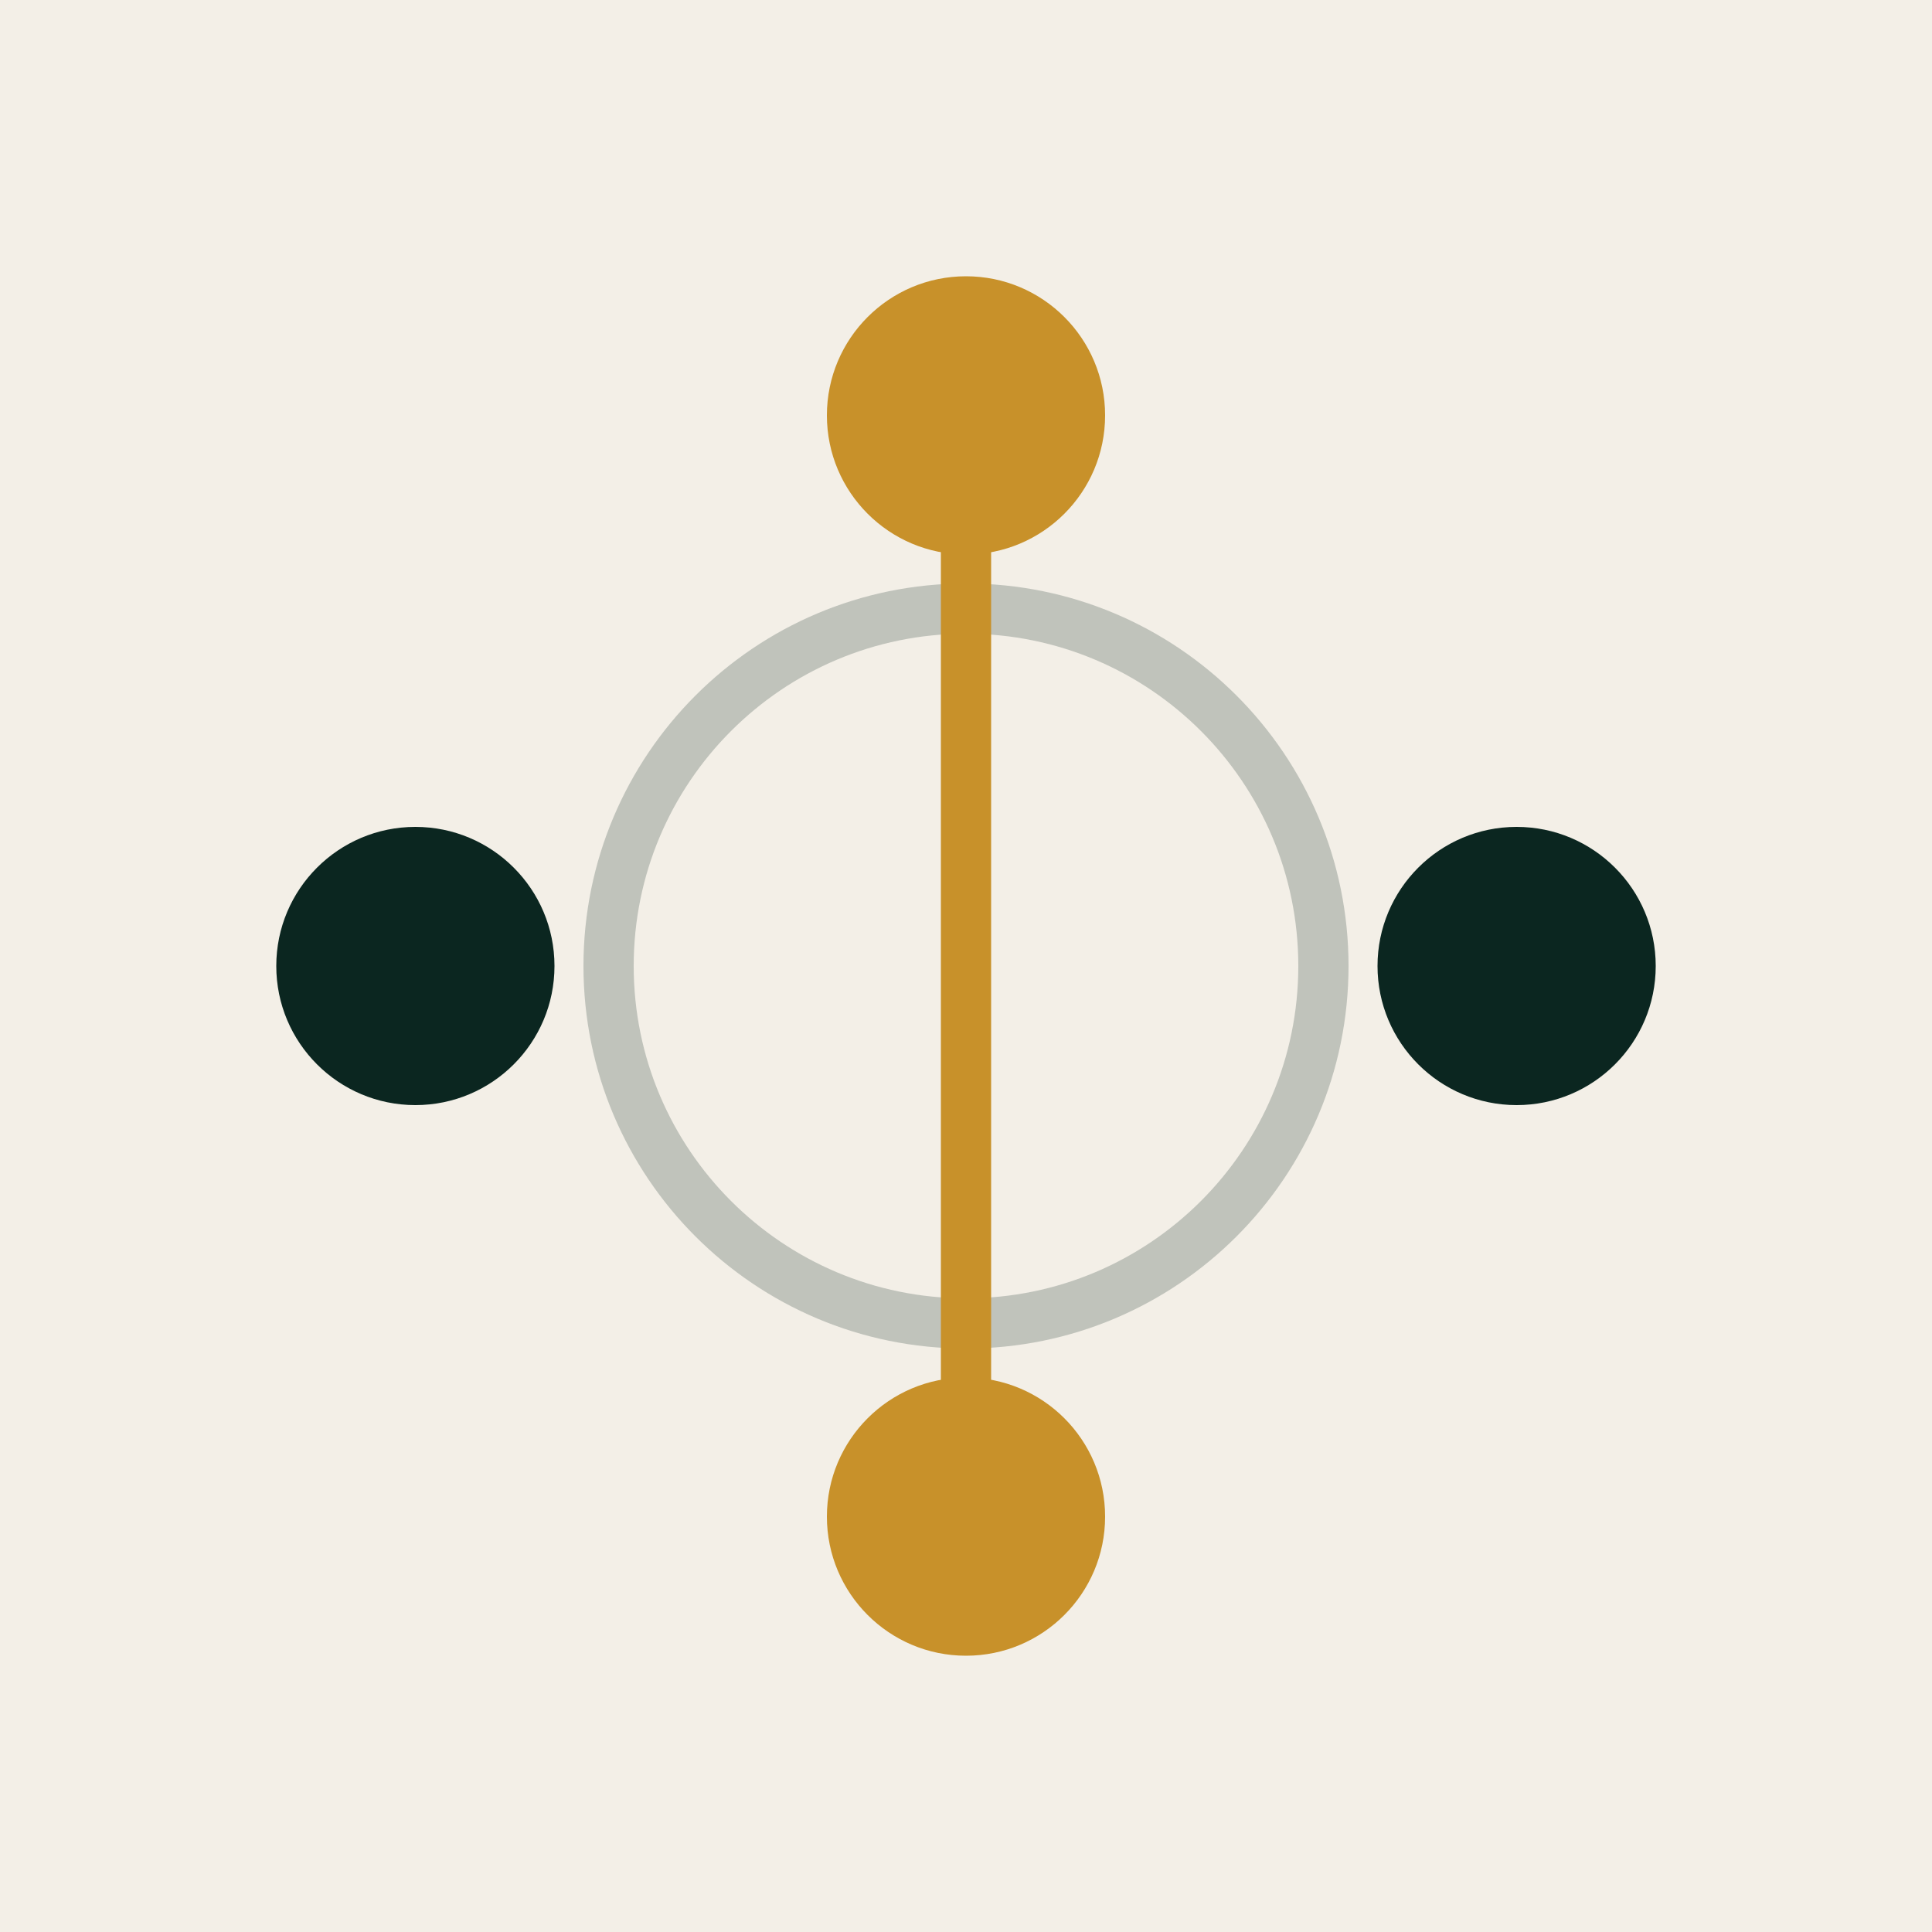
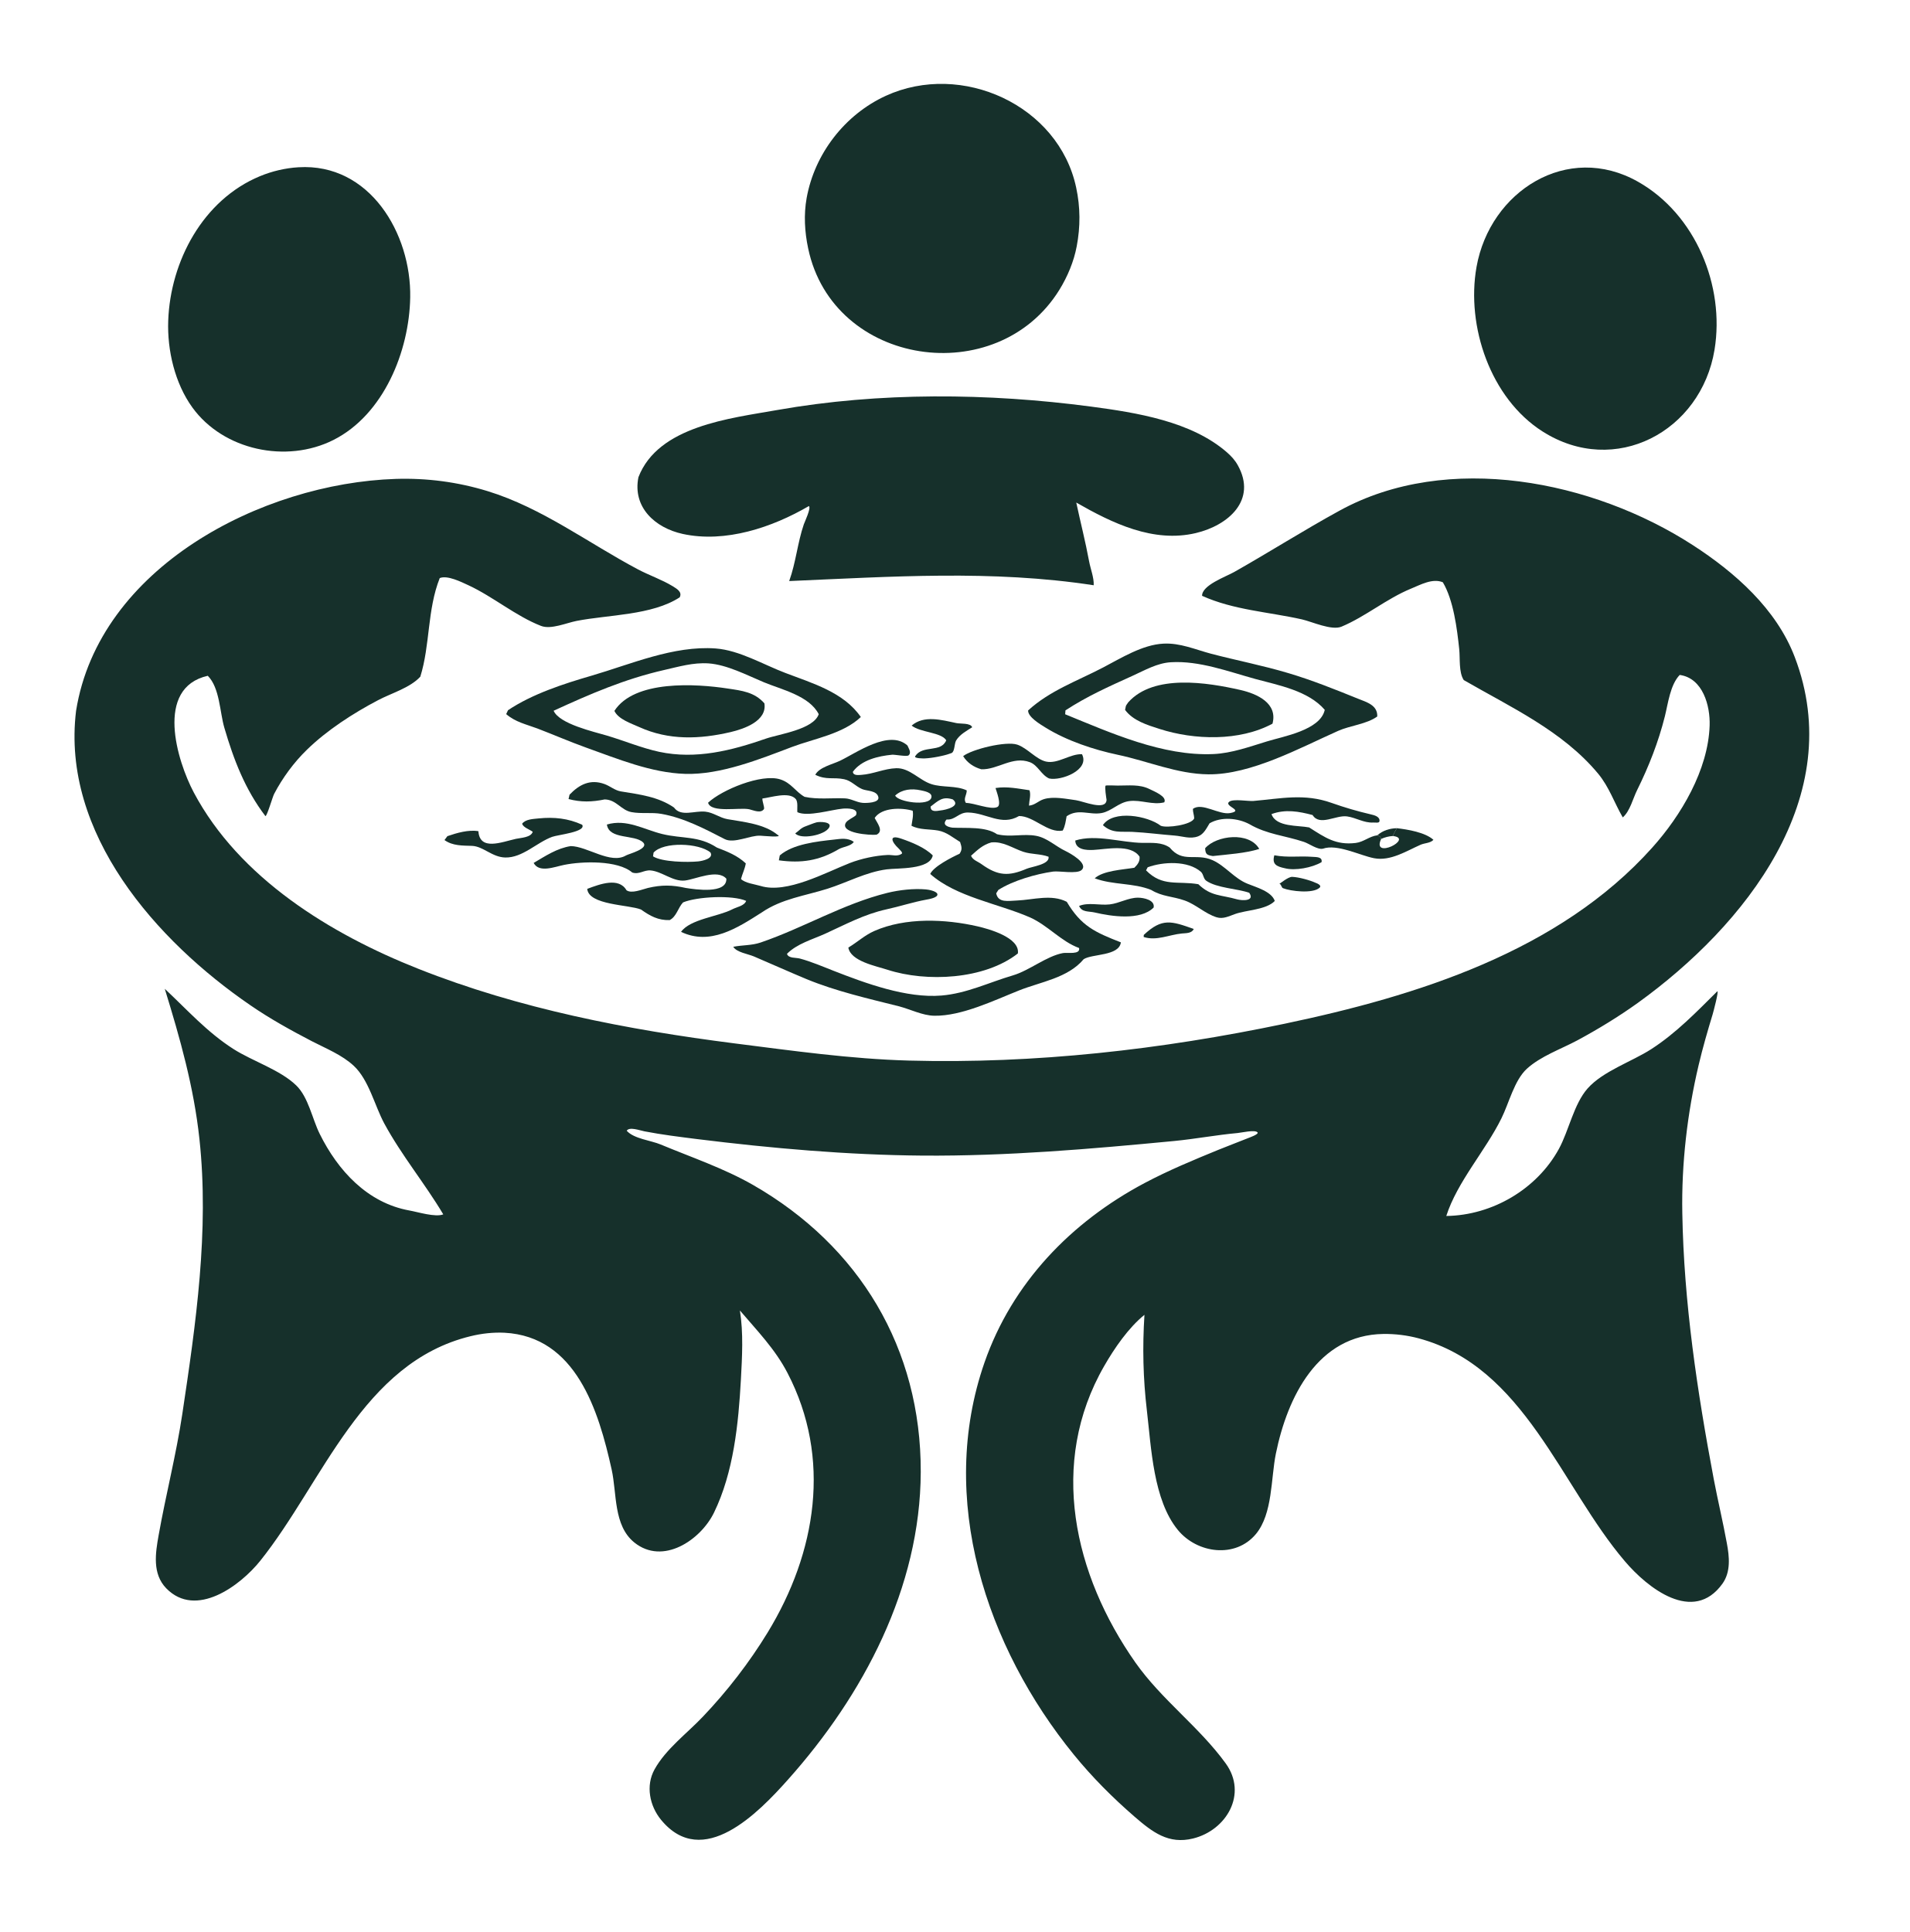
- <svg xmlns="http://www.w3.org/2000/svg" viewBox="0 0 240 240" width="240" height="240">
-   <rect width="240" height="240" fill="#F3EFE7" />
-   <circle cx="120.0" cy="120.0" r="44.4" fill="none" stroke="#0B2620" stroke-width="6.24" opacity=".22" />
-   <line x1="120.00" y1="51.60" x2="120.00" y2="188.40" stroke="#C8912A" stroke-width="6.24" stroke-linecap="round" />
-   <circle cx="120.00" cy="51.60" r="17.28" fill="#C8912A" />
-   <circle cx="188.40" cy="120.00" r="17.28" fill="#0B2620" />
-   <circle cx="120.00" cy="188.40" r="17.28" fill="#C8912A" />
-   <circle cx="51.60" cy="120.00" r="17.28" fill="#0B2620" />
+ <svg xmlns="http://www.w3.org/2000/svg" shape-rendering="geometricPrecision" viewBox="254.0 191.7 249.5 252.5">
+   <path d="M 263.94 284.60 C 266.93 265.88 288.16 254.86 305.70 254.29 C 309.77 254.16 313.82 254.69 317.72 255.89 C 324.82 258.07 330.86 262.67 337.37 266.12 C 338.85 266.90 340.48 267.45 341.91 268.32 C 342.47 268.67 343.17 269.07 342.81 269.77 C 339.18 272.13 333.52 272.03 329.34 272.85 C 328.04 273.10 325.99 274.01 324.69 273.50 C 321.42 272.23 318.44 269.69 315.21 268.19 C 314.25 267.75 312.47 266.85 311.46 267.25 C 309.81 271.41 310.22 275.97 308.92 280.14 C 307.58 281.60 305.12 282.30 303.40 283.21 C 300.16 284.91 296.72 287.13 294.10 289.69 C 292.40 291.34 290.91 293.37 289.82 295.46 C 289.61 295.86 288.9 298.36 288.68 298.36 C 286.03 294.88 284.54 291.01 283.31 286.80 C 282.71 284.75 282.72 281.60 281.15 280.02 C 274.18 281.60 277.15 291.16 279.31 295.25 C 285.26 306.47 297.20 313.78 308.67 318.32 C 321.86 323.55 335.93 326.27 349.95 328.06 C 357.54 329.02 365.12 330.10 372.77 330.31 C 389.26 330.75 405.71 328.88 421.83 325.5 C 439.13 321.87 457.71 316.07 469.88 302.49 C 473.66 298.28 477.20 292.33 477.39 286.53 C 477.48 283.95 476.51 280.33 473.48 279.91 C 472.24 281.20 471.96 283.63 471.54 285.32 C 470.70 288.67 469.45 291.86 467.92 294.95 C 467.36 296.07 466.99 297.71 466.04 298.53 C 464.92 296.60 464.27 294.56 462.81 292.8 C 458.17 287.22 451.40 284.13 445.26 280.58 C 444.59 279.54 444.80 277.76 444.67 276.54 C 444.39 273.87 443.92 270.13 442.53 267.80 C 441.18 267.24 439.62 268.12 438.35 268.64 C 435.15 269.96 432.44 272.28 429.29 273.60 C 427.99 274.14 425.44 272.95 424.12 272.65 C 419.76 271.67 415.18 271.43 411.07 269.57 C 411.05 268.18 414.14 267.09 415.26 266.46 C 419.88 263.85 424.37 260.99 429.03 258.44 C 443.18 250.67 462.18 254.53 475.17 262.93 C 480.69 266.50 486.11 271.27 488.51 277.57 C 495.48 295.81 482.01 312.67 468.01 322.77 C 465.50 324.57 462.81 326.21 460.10 327.67 C 457.95 328.82 455.34 329.72 453.52 331.37 C 451.87 332.87 451.17 335.88 450.19 337.85 C 448.11 342.08 444.41 346.15 442.98 350.62 C 448.99 350.54 454.82 347.11 457.69 341.86 C 459.00 339.46 459.64 336.00 461.44 333.96 C 463.45 331.69 467.20 330.46 469.74 328.83 C 472.99 326.74 475.67 323.96 478.39 321.26 C 478.62 321.16 477.88 323.95 477.78 324.28 C 477.11 326.48 476.49 328.63 475.96 330.87 C 474.47 337.16 473.70 343.79 473.82 350.26 C 474.02 361.93 475.77 373.56 477.93 385.02 C 478.46 387.81 479.13 390.59 479.64 393.39 C 479.97 395.15 480.17 397.12 479.07 398.67 C 475.26 403.99 469.27 399.23 466.31 395.74 C 457.94 385.93 453.18 370.31 439.36 366.61 C 437.87 366.21 436.29 366.02 434.76 366.04 C 426.20 366.16 422.22 374.26 420.71 381.69 C 420.05 384.94 420.31 389.50 418.12 392.17 C 415.44 395.42 410.42 394.73 407.90 391.65 C 404.69 387.73 404.43 380.92 403.86 376.07 C 403.36 371.84 403.27 367.77 403.54 363.54 C 401.45 365.23 399.61 367.91 398.28 370.23 C 390.97 382.93 394.32 397.52 402.35 408.97 C 405.78 413.85 410.71 417.40 414.16 422.17 C 417.04 426.15 414.27 430.90 409.89 431.98 C 406.68 432.77 404.59 431.15 402.26 429.14 C 399.39 426.65 396.73 423.99 394.32 421.03 C 382.83 406.92 376.45 387.57 382.64 369.77 C 386.26 359.38 393.94 351.42 403.57 346.31 C 406.68 344.66 409.96 343.30 413.21 341.97 C 414.55 341.43 415.89 340.92 417.22 340.39 C 417.26 340.37 418.53 339.93 418.31 339.69 C 417.96 339.32 416.19 339.74 415.71 339.78 C 412.95 340.03 410.21 340.55 407.44 340.82 C 396.47 341.87 385.59 342.81 374.55 342.73 C 364.71 342.65 354.84 341.78 345.08 340.57 C 342.79 340.28 340.49 340.00 338.22 339.56 C 337.57 339.43 336.23 338.93 335.89 339.48 C 336.83 340.54 339.05 340.74 340.33 341.28 C 344.36 342.96 348.57 344.38 352.37 346.55 C 366.31 354.54 374.36 367.94 374.31 384.08 C 374.26 399.21 366.81 413.26 356.94 424.31 C 353.14 428.57 345.82 436.18 340.37 429.53 C 338.88 427.71 338.35 425.08 339.52 422.96 C 341.01 420.27 343.77 418.25 345.86 416.04 C 349.03 412.71 351.91 408.98 354.31 405.05 C 360.68 394.60 362.69 382.26 356.90 371.14 C 355.28 368.01 352.90 365.58 350.68 362.97 C 351.15 365.92 350.97 369.02 350.81 372.00 C 350.49 377.78 349.86 384.12 347.29 389.40 C 345.54 392.98 340.62 396.31 336.88 393.29 C 334.13 391.06 334.62 386.88 333.92 383.75 C 332.22 376.08 329.27 366.37 319.91 365.88 C 318.45 365.81 316.92 365.98 315.50 366.33 C 301.32 369.77 296.22 385.41 288.01 395.68 C 285.42 398.92 279.61 403.28 275.72 399.28 C 273.88 397.38 274.31 394.68 274.73 392.33 C 275.67 387.05 277.02 381.82 277.82 376.51 C 279.60 364.66 281.35 352.56 280.06 340.57 C 279.33 333.77 277.53 327.42 275.53 320.93 C 278.47 323.68 281.08 326.62 284.52 328.81 C 287.00 330.39 290.63 331.53 292.71 333.56 C 294.3 335.10 294.80 337.93 295.77 339.88 C 298.14 344.68 302.01 348.91 307.48 349.90 C 308.61 350.10 310.88 350.82 311.92 350.41 C 309.51 346.36 306.48 342.72 304.21 338.53 C 302.95 336.19 302.20 332.84 300.23 331 C 298.70 329.57 296.59 328.73 294.75 327.78 C 292.00 326.35 289.29 324.85 286.73 323.09 C 274.45 314.68 261.98 300.64 263.94 284.60 Z" opacity="1" fill="#16302B" fill-rule="evenodd" />
+   <path d="M 275.98 233.62 C 276.26 225.83 280.53 217.81 287.96 214.73 C 289.55 214.07 291.29 213.66 293.00 213.56 C 302.30 212.99 307.75 222.22 307.60 230.57 C 307.48 237.59 304.14 245.90 297.55 249.21 C 291.42 252.29 283.19 250.55 279.14 244.96 C 276.85 241.80 275.84 237.48 275.98 233.62 Z" opacity="1" fill="#16302B" fill-rule="evenodd" />
+   <path d="M 312.46 300.98 C 313.68 300.56 315.21 300.11 316.51 300.33 C 316.69 302.95 319.54 301.75 321.42 301.33 C 322.07 301.19 323.38 301.16 323.61 300.41 C 323.19 300.09 322.40 299.87 322.22 299.36 C 322.68 298.75 323.67 298.74 324.4 298.66 C 326.39 298.46 328.25 298.65 330.07 299.49 C 330.63 300.43 326.92 300.79 326.15 301.07 C 324.11 301.82 322.28 303.82 320.02 303.77 C 318.30 303.73 317.16 302.32 315.69 302.25 C 314.43 302.21 313.12 302.25 312.08 301.49 C 312.21 301.32 312.33 301.15 312.46 300.98 Z" opacity="1.00" fill="#16302B" fill-rule="evenodd" />
+   <path d="M 320.38 284.52 C 323.54 282.40 327.67 281.06 331.29 280.01 C 336.43 278.51 342.02 276.05 347.51 276.45 C 350.61 276.68 353.74 278.56 356.62 279.65 C 360.13 280.99 364.24 282.16 366.48 285.41 C 364.16 287.62 360.38 288.23 357.49 289.32 C 353.25 290.93 348.14 292.98 343.53 292.84 C 339.1 292.71 334.65 290.86 330.54 289.39 C 328.40 288.62 326.34 287.72 324.22 286.91 C 322.75 286.36 321.36 286.08 320.14 285.03 C 320.22 284.86 320.30 284.69 320.38 284.52 Z M 326.34 284.59 C 327.09 286.32 331.60 287.33 333.28 287.83 C 335.54 288.50 337.86 289.47 340.14 289.96 C 344.94 290.98 349.58 289.80 354.09 288.23 C 355.84 287.63 360.29 287.04 360.98 285.04 C 359.75 282.63 356.13 281.83 353.82 280.87 C 351.59 279.94 349.00 278.57 346.57 278.40 C 344.56 278.27 342.70 278.83 340.76 279.27 C 335.60 280.45 331.11 282.40 326.34 284.59 Z" opacity="1" fill="#16302B" fill-rule="evenodd" />
+   <path d="M 323.73 304.48 C 325.26 303.58 326.79 302.55 328.58 302.28 C 330.73 302.30 333.79 304.70 335.80 303.50 C 336.13 303.30 338.88 302.62 338.02 301.79 C 336.92 300.73 333.58 301.46 333.30 299.46 C 335.88 298.69 338.15 300.12 340.53 300.70 C 343.14 301.34 345.28 300.90 347.67 302.47 C 349.04 303.00 350.34 303.50 351.45 304.54 C 351.32 305.29 351.01 305.87 350.82 306.58 C 351.36 307.12 352.66 307.27 353.39 307.49 C 356.80 308.54 361.88 305.73 365.05 304.49 C 366.52 303.92 368.40 303.51 369.98 303.44 C 370.60 303.41 371.23 303.67 371.80 303.30 C 372.04 303.15 371.57 302.77 371.38 302.55 C 370.58 301.82 370.00 300.69 371.80 301.32 C 373.14 301.78 374.88 302.48 375.88 303.50 C 375.5 305.40 371.25 305.13 369.86 305.32 C 367.14 305.68 364.71 307.03 362.13 307.85 C 359.18 308.78 356.15 309.16 353.55 310.94 C 350.28 313.03 346.78 315.29 342.99 313.49 C 344.17 311.82 347.85 311.50 349.69 310.54 C 350.28 310.23 351.24 310.11 351.50 309.44 C 349.70 308.64 345.03 308.89 343.25 309.64 C 342.59 310.34 342.40 311.50 341.50 311.95 C 340.01 312.00 338.94 311.41 337.76 310.57 C 336.16 309.92 330.93 310.01 330.73 307.87 C 332.40 307.24 334.86 306.32 335.86 308.05 C 336.54 308.53 337.89 307.94 338.66 307.75 C 340.45 307.33 341.83 307.35 343.61 307.75 C 344.81 307.94 348.99 308.58 348.91 306.54 C 347.75 305.23 344.89 306.62 343.49 306.78 C 341.95 306.95 340.51 305.60 339.02 305.46 C 338.13 305.38 337.51 306.04 336.61 305.73 C 334.72 304.11 330.08 304.25 327.69 304.74 C 326.45 304.99 324.44 305.82 323.73 304.48 Z M 339.40 303.13 C 339.37 303.29 339.35 303.46 339.33 303.62 C 340.50 304.37 343.84 304.42 345.23 304.28 C 345.79 304.22 347.29 303.91 346.83 303.11 C 345.32 301.86 340.71 301.68 339.40 303.13 Z" opacity="1" fill="#16302B" fill-rule="evenodd" />
+   <path d="M 328.42 295.56 C 329.69 294.23 331.13 293.49 332.99 294.17 C 333.73 294.44 334.34 295 335.12 295.13 C 337.54 295.53 340.00 295.81 342.07 297.24 C 342.97 298.50 344.79 297.62 346.17 297.78 C 347.22 297.89 348.03 298.58 349.06 298.76 C 351.18 299.13 353.87 299.38 355.59 300.80 C 356.44 301.22 353.66 300.93 353.34 300.92 C 352.02 300.85 349.91 302.00 348.68 301.36 C 346.06 300.01 343.39 298.60 340.43 298.07 C 339.13 297.84 337.81 298.08 336.52 297.84 C 335.14 297.59 334.55 296.21 333.01 296.18 C 331.36 296.52 329.91 296.56 328.29 296.13 C 328.33 295.94 328.38 295.75 328.42 295.56 Z" opacity="1" fill="#16302B" fill-rule="evenodd" />
+   <path d="M 334.28 284.61 C 336.90 280.54 344.94 281.05 349.11 281.69 C 350.92 281.96 352.59 282.15 353.88 283.62 C 354.25 285.92 351.25 286.96 349.46 287.38 C 345.41 288.32 341.40 288.48 337.52 286.72 C 336.48 286.25 334.79 285.70 334.28 284.61 Z" opacity="1" fill="#16302B" fill-rule="evenodd" />
+   <path d="M 337.42 254.07 C 340.00 247.37 349.42 246.38 355.54 245.29 C 368.94 242.92 383.12 243.06 396.57 244.84 C 402.50 245.63 409.67 246.76 414.32 250.82 C 414.89 251.32 415.37 251.84 415.74 252.51 C 418.27 257.06 414.51 260.36 410.25 261.37 C 404.69 262.68 399.35 260.08 394.63 257.38 C 395.18 259.95 395.83 262.48 396.31 265.07 C 396.49 266.04 396.96 267.21 396.91 268.19 C 383.64 266.15 370.43 267.07 357.12 267.64 C 357.99 265.24 358.21 262.63 359.03 260.23 C 359.15 259.89 360.02 258.06 359.69 257.84 C 354.93 260.62 348.79 262.70 343.20 261.48 C 339.60 260.69 336.63 258.00 337.42 254.07 Z" opacity="1" fill="#16302B" fill-rule="evenodd" />
+   <path d="M 346.52 296.61 C 348.32 294.92 353.49 292.78 355.95 293.56 C 357.40 294.02 357.93 295.16 359.13 295.84 C 360.84 296.21 362.66 295.97 364.39 296.04 C 365.21 296.07 365.90 296.56 366.72 296.63 C 367.14 296.66 368.95 296.66 368.77 295.87 C 368.57 294.99 367.27 295.10 366.65 294.83 C 365.80 294.47 365.24 293.73 364.3 293.54 C 362.89 293.24 361.99 293.68 360.53 292.96 C 361.03 291.98 362.76 291.60 363.75 291.13 C 365.88 290.12 370.18 286.99 372.57 289.13 C 372.72 289.51 373.14 290.05 372.72 290.42 C 372.49 290.62 370.93 290.30 370.55 290.34 C 368.77 290.51 366.55 291.02 365.44 292.57 C 365.48 293.08 366.15 293.00 366.55 292.97 C 368.09 292.87 369.54 292.15 371.11 292.10 C 372.87 292.05 374.11 293.67 375.70 294.18 C 377.14 294.65 378.94 294.34 380.32 295.00 C 380.33 295.59 379.83 296.12 380.22 296.64 C 381.25 296.62 383.46 297.59 384.32 297.17 C 384.92 296.88 384.16 295.01 384.08 294.69 C 385.60 294.45 387.02 294.77 388.52 294.98 C 388.73 295.63 388.48 296.32 388.45 296.99 C 389.25 296.92 389.65 296.38 390.38 296.15 C 391.62 295.75 393.31 296.11 394.58 296.28 C 395.54 296.41 398.51 297.72 398.59 296.24 C 398.54 295.91 398.33 294.58 398.46 294.38 C 398.51 294.31 399.89 294.37 400.04 294.37 C 401.47 294.38 402.89 294.17 404.21 294.83 C 404.76 295.11 406.53 295.79 406.13 296.56 C 404.60 296.95 403.06 296.19 401.54 296.40 C 400.16 296.58 399.24 297.72 397.94 297.96 C 396.34 298.25 394.91 297.33 393.37 298.38 C 393.24 299.06 393.19 299.64 392.86 300.25 C 390.91 300.63 389.08 298.34 387.15 298.35 C 384.84 299.70 382.93 297.94 380.50 297.89 C 379.25 297.86 378.86 298.88 377.68 298.81 C 377.07 299.49 377.79 299.78 378.45 299.87 C 380.21 299.96 382.79 299.69 384.28 300.73 C 386.06 301.16 387.71 300.62 389.40 300.94 C 390.85 301.21 391.95 302.33 393.26 302.94 C 393.76 303.18 396.29 304.55 395.31 305.42 C 394.71 305.95 392.38 305.50 391.6 305.61 C 389.38 305.92 386.35 306.79 384.45 308.01 C 384.36 308.16 384.26 308.30 384.17 308.45 C 384.42 309.74 385.76 309.43 386.89 309.39 C 389.03 309.3 391.38 308.53 393.39 309.56 C 395.27 312.73 397.08 313.54 400.46 314.86 C 400.22 316.67 396.72 316.34 395.6 317.06 C 393.53 319.53 389.99 320.01 387.14 321.15 C 383.9 322.44 379.64 324.51 376.09 324.45 C 374.52 324.43 372.91 323.58 371.39 323.20 C 367.41 322.20 363.21 321.24 359.40 319.67 C 357.09 318.71 354.81 317.68 352.51 316.70 C 351.73 316.37 350.26 316.17 349.81 315.44 C 351.01 315.20 352.22 315.28 353.39 314.88 C 358.99 312.97 364.17 309.82 369.96 308.39 C 371.50 308.01 373.40 307.80 374.97 307.94 C 375.29 307.96 376.36 308.15 376.48 308.54 C 376.62 309.02 375.31 309.23 375.03 309.28 C 373.27 309.60 371.56 310.17 369.81 310.55 C 366.91 311.19 364.46 312.53 361.78 313.75 C 360.11 314.50 358.14 315.04 356.83 316.36 C 357.02 316.98 358.01 316.83 358.53 316.98 C 359.95 317.36 361.53 318.03 362.90 318.57 C 367.10 320.21 372.45 322.19 377.02 321.81 C 380.31 321.54 383.24 320.09 386.34 319.18 C 388.54 318.53 390.71 316.67 392.89 316.26 C 393.46 316.15 395.19 316.51 395.00 315.60 C 392.62 314.73 390.91 312.62 388.54 311.58 C 384.41 309.78 378.92 308.93 375.55 305.92 C 375.98 304.95 378.38 303.73 379.38 303.28 C 379.77 302.71 379.65 302.38 379.45 301.74 C 378.52 301.18 377.72 300.46 376.60 300.25 C 375.45 300.04 374.16 300.18 373.10 299.62 C 373.19 298.95 373.37 298.33 373.26 297.66 C 371.82 297.23 369.22 297.21 368.29 298.60 C 368.61 299.26 369.52 300.32 368.53 300.79 C 367.72 300.88 363.72 300.61 364.52 299.23 C 364.75 298.85 365.51 298.55 365.84 298.25 C 366.27 297.33 364.71 297.33 364.14 297.38 C 362.56 297.53 359.57 298.48 358.19 297.85 C 358.13 297.37 358.31 296.50 357.96 296.11 C 357.07 295.13 354.73 295.93 353.62 296.06 C 353.59 296.45 353.91 297.16 353.83 297.43 C 353.42 298.05 352.49 297.61 351.91 297.47 C 350.68 297.19 346.90 297.99 346.52 296.61 Z M 370.97 295.67 C 371.30 296.51 375.41 297.13 375.70 295.93 C 375.87 295.25 374.70 295.08 374.31 294.99 C 373.12 294.73 371.87 294.85 370.97 295.67 Z M 375.60 297.11 C 375.58 297.87 376.35 297.70 376.90 297.62 C 377.59 297.55 379.60 297.06 378.50 296.18 C 377.15 295.74 376.62 296.34 375.60 297.11 Z M 380.88 303.54 C 381.12 304.12 381.74 304.27 382.25 304.64 C 384.39 306.18 385.79 306.25 388.15 305.24 C 388.81 304.96 391.20 304.68 391.01 303.67 C 389.94 303.27 388.79 303.38 387.70 303.02 C 386.31 302.55 385.06 301.64 383.53 301.80 C 382.41 302.11 381.73 302.78 380.88 303.54 Z" opacity="1.00" fill="#16302B" fill-rule="evenodd" />
+   <path d="M 355.89 303.5 C 357.59 302.01 360.76 301.67 362.97 301.43 C 363.89 301.32 364.76 301.17 365.56 301.72 C 365.25 302.28 364.15 302.36 363.60 302.68 C 361.02 304.20 358.69 304.54 355.77 304.14 C 355.81 303.93 355.85 303.71 355.89 303.5 Z" opacity="1" fill="#16302B" fill-rule="evenodd" />
+   <path d="M 357.91 300.62 C 358.51 300.20 358.59 299.93 359.32 299.67 C 359.78 299.51 360.21 299.31 360.68 299.18 C 361.02 299.08 362.79 299.06 362.34 299.85 C 361.78 300.86 358.63 301.46 357.91 300.62 Z" opacity="1" fill="#16302B" fill-rule="evenodd" />
+   <path d="M 359.4 217.58 C 360.44 211.79 364.40 206.67 369.75 204.22 C 379.65 199.69 392.33 205.44 394.62 216.22 C 395.17 218.78 395.18 221.32 394.69 223.89 C 394.32 225.87 393.49 227.85 392.43 229.57 C 384.30 242.73 362.85 239.63 359.60 224.17 C 359.14 222.01 359.01 219.76 359.4 217.58 Z" opacity="1" fill="#16302B" fill-rule="evenodd" />
+   <path d="M 364.85 315.54 C 366.04 314.83 366.96 313.94 368.25 313.37 C 372.32 311.58 377.51 311.80 381.74 312.77 C 383.09 313.08 387.30 314.21 387.00 316.31 C 382.63 319.74 375.04 320.09 369.96 318.44 C 368.50 317.96 365.14 317.33 364.85 315.54 Z" opacity="1" fill="#16302B" fill-rule="evenodd" />
+   <path d="M 373.12 286.53 C 374.73 285.14 377.03 285.79 378.95 286.20 C 379.48 286.32 380.83 286.16 381.03 286.75 C 380.28 287.23 379.41 287.69 378.93 288.48 C 378.69 288.88 378.76 289.95 378.33 290.12 C 377.38 290.48 375.83 290.78 374.82 290.82 C 374.74 290.82 373.37 290.85 373.59 290.52 C 374.57 289.02 376.96 290.12 377.64 288.45 C 376.98 287.39 374.28 287.45 373.12 286.53 Z" opacity="1.00" fill="#16302B" fill-rule="evenodd" />
+   <path d="M 379.85 290.52 C 381.03 289.61 385.45 288.53 386.92 289.02 C 388.23 289.46 389.37 290.93 390.67 291.23 C 392.22 291.58 393.82 290.20 395.38 290.27 C 396.44 292.35 392.62 293.79 391.08 293.44 C 390.03 292.96 389.62 291.70 388.56 291.31 C 386.31 290.47 384.37 292.31 382.23 292.24 C 381.25 291.97 380.38 291.39 379.85 290.52 Z" opacity="1" fill="#16302B" fill-rule="evenodd" />
+   <path d="M 388.34 284.55 C 391.18 281.95 394.77 280.70 398.15 278.93 C 400.52 277.69 403.28 275.96 406.01 275.82 C 408.20 275.70 410.18 276.59 412.25 277.14 C 415.61 278.02 419.04 278.68 422.37 279.68 C 425.46 280.60 428.44 281.80 431.43 283.01 C 432.58 283.47 434.02 283.86 433.96 285.34 C 432.59 286.34 430.42 286.52 428.85 287.22 C 423.86 289.44 417.46 292.96 411.89 292.9 C 407.81 292.86 403.99 291.17 400.03 290.34 C 396.91 289.68 393.39 288.51 390.63 286.8 C 389.90 286.35 388.30 285.40 388.34 284.55 Z M 393.22 284.54 C 393.20 284.71 393.19 284.88 393.18 285.05 C 399.16 287.49 405.94 290.55 412.57 290.25 C 414.95 290.14 417.28 289.29 419.54 288.60 C 421.67 287.94 426.53 287.13 427.10 284.47 C 424.95 281.97 421.06 281.26 418.04 280.44 C 414.51 279.47 410.72 278.03 407.01 278.25 C 405.20 278.35 403.57 279.31 401.95 280.04 C 398.86 281.44 396.05 282.69 393.22 284.54 Z" opacity="1" fill="#16302B" fill-rule="evenodd" />
+   <path d="M 394.50 301.55 C 397.22 300.70 400.47 301.82 403.29 301.86 C 404.51 301.87 405.78 301.74 406.84 302.47 C 408.57 304.56 410.22 303.14 412.44 304.12 C 414.10 304.86 415.29 306.52 417.01 307.20 C 418.13 307.66 420.15 308.20 420.57 309.45 C 419.44 310.62 416.87 310.62 415.37 311.16 C 414.58 311.44 413.81 311.85 412.96 311.58 C 411.48 311.12 410.29 309.92 408.80 309.39 C 407.19 308.82 405.88 308.90 404.42 308.01 C 402.07 307.06 399.45 307.39 397.04 306.49 C 398.14 305.48 400.72 305.36 402.22 305.11 C 402.64 304.70 402.97 304.28 402.90 303.66 C 401.76 301.96 398.52 302.70 396.87 302.78 C 395.92 302.83 394.54 302.75 394.50 301.55 Z M 403.96 305.05 C 403.89 305.18 403.82 305.31 403.75 305.45 C 405.90 307.64 407.87 306.80 410.58 307.26 C 412.24 308.86 413.52 308.63 415.65 309.24 C 416.27 309.41 418.01 309.51 417.23 308.38 C 415.64 307.83 413.03 307.77 411.63 306.82 C 411.23 306.54 411.28 306.01 410.94 305.66 C 409.23 304.14 405.95 304.31 403.96 305.05 Z" opacity="1" fill="#16302B" fill-rule="evenodd" />
+   <path d="M 395.00 310.10 C 396.22 309.60 397.69 310.05 398.99 309.9 C 400.25 309.76 401.42 309.02 402.69 309.02 C 403.45 309.02 404.94 309.33 404.74 310.31 C 402.99 312.05 399.20 311.46 397.06 310.96 C 396.26 310.77 395.37 310.96 395.00 310.10 Z" opacity="1.00" fill="#16302B" fill-rule="evenodd" />
+   <path d="M 433.97 300.87 C 434.44 301.11 434.30 300.93 434.47 301.34 C 433.16 304.14 438.84 301.27 435.99 300.96 C 436.15 300.61 436.32 300.27 436.52 299.94 C 437.92 300.1 440.25 300.49 441.30 301.46 C 440.9 301.90 440.16 301.87 439.63 302.10 C 437.75 302.93 435.67 304.28 433.53 303.86 C 431.68 303.50 428.72 301.96 426.85 302.62 C 426.14 302.77 425.07 301.96 424.38 301.73 C 421.90 300.90 419.56 300.76 417.25 299.41 C 415.75 298.61 413.56 298.41 412.05 299.30 C 411.66 299.93 411.30 300.72 410.56 301.00 C 409.51 301.40 408.52 300.98 407.46 300.9 C 405.63 300.76 403.80 300.51 401.96 300.42 C 400.43 300.35 399.34 300.64 398.11 299.54 C 399.46 297.50 403.99 298.32 405.67 299.62 C 406.44 299.96 409.73 299.50 410.04 298.65 C 410.03 298.22 409.87 297.87 409.87 297.42 C 411.06 296.52 413.29 298.24 414.75 297.96 C 416.62 297.61 413.86 297.06 414.62 296.48 C 415.15 296.07 417.11 296.44 417.78 296.38 C 421.40 296.07 424.43 295.36 428.01 296.64 C 429.77 297.26 431.35 297.72 433.14 298.14 C 433.54 298.23 434.34 298.42 434.25 299.03 C 434.21 299.31 433.70 299.18 433.42 299.20 C 432.23 299.27 431.17 298.56 430.02 298.40 C 428.57 298.19 426.43 299.72 425.51 298.22 C 423.71 297.74 421.93 297.43 420.14 298.10 C 420.74 299.82 423.62 299.55 425.06 299.84 C 427.14 301.16 428.55 302.18 431.14 301.87 C 432.20 301.74 432.93 300.99 433.97 300.87 Z" opacity="1.00" fill="#16302B" fill-rule="evenodd" />
+   <path d="M 401.43 283.48 C 404.77 279.76 411.75 280.89 416.10 281.88 C 418.23 282.37 420.99 283.59 420.27 286.28 C 415.96 288.60 410.06 288.43 405.52 286.97 C 403.89 286.45 402.05 285.89 401.01 284.48 C 401.17 283.75 401.02 284.09 401.43 283.48 Z" opacity="1" fill="#16302B" fill-rule="evenodd" />
+   <path d="M 403.44 314.16 C 403.44 314.07 403.45 313.98 403.45 313.89 C 405.85 311.63 407.08 312.08 409.98 313.11 C 409.73 313.69 408.99 313.65 408.44 313.70 C 406.76 313.86 405.12 314.70 403.44 314.16 Z" opacity="1" fill="#16302B" fill-rule="evenodd" />
+   <path d="M 411.47 302.56 C 412.95 300.86 417.24 300.36 418.54 302.65 C 416.78 303.22 414.32 303.37 412.48 303.58 C 411.72 303.46 411.51 303.37 411.47 302.56 Z" opacity="1" fill="#16302B" fill-rule="evenodd" />
+   <path d="M 420.51 303.48 C 422.28 303.81 423.70 303.55 425.46 303.68 C 426.01 303.72 426.83 303.67 426.68 304.38 C 425.46 305.10 423.22 305.53 421.87 305.17 C 420.80 304.94 420.18 304.66 420.51 303.48 Z" opacity="1.00" fill="#16302B" fill-rule="evenodd" />
+   <path d="M 421.17 307.21 C 421.21 307.22 422.32 306.28 422.84 306.30 C 423.69 306.33 425.16 306.73 425.91 307.08 C 425.97 307.10 426.80 307.39 426.41 307.73 C 425.54 308.52 422.63 308.18 421.64 307.78 C 421.42 307.68 421.42 307.24 421.17 307.21 Z" opacity="1.00" fill="#16302B" fill-rule="evenodd" />
+   <path d="M 436.52 299.94 C 436.32 300.27 436.15 300.61 435.99 300.96 C 435.44 301.00 434.98 301.12 434.47 301.34 C 434.30 300.93 434.44 301.11 433.97 300.87 C 434.67 300.24 435.60 299.96 436.52 299.94 Z" opacity="1" fill="#16302B" fill-rule="evenodd" />
+   <path d="M 446.93 226.59 C 448.69 216.68 458.82 210.24 468.03 215.45 C 475.54 219.69 479.40 229.06 478.03 237.41 C 476.27 248.09 465.02 254.11 455.56 248.09 C 448.75 243.76 445.56 234.33 446.93 226.59 Z" opacity="1" fill="#16302B" fill-rule="evenodd" />
</svg>
